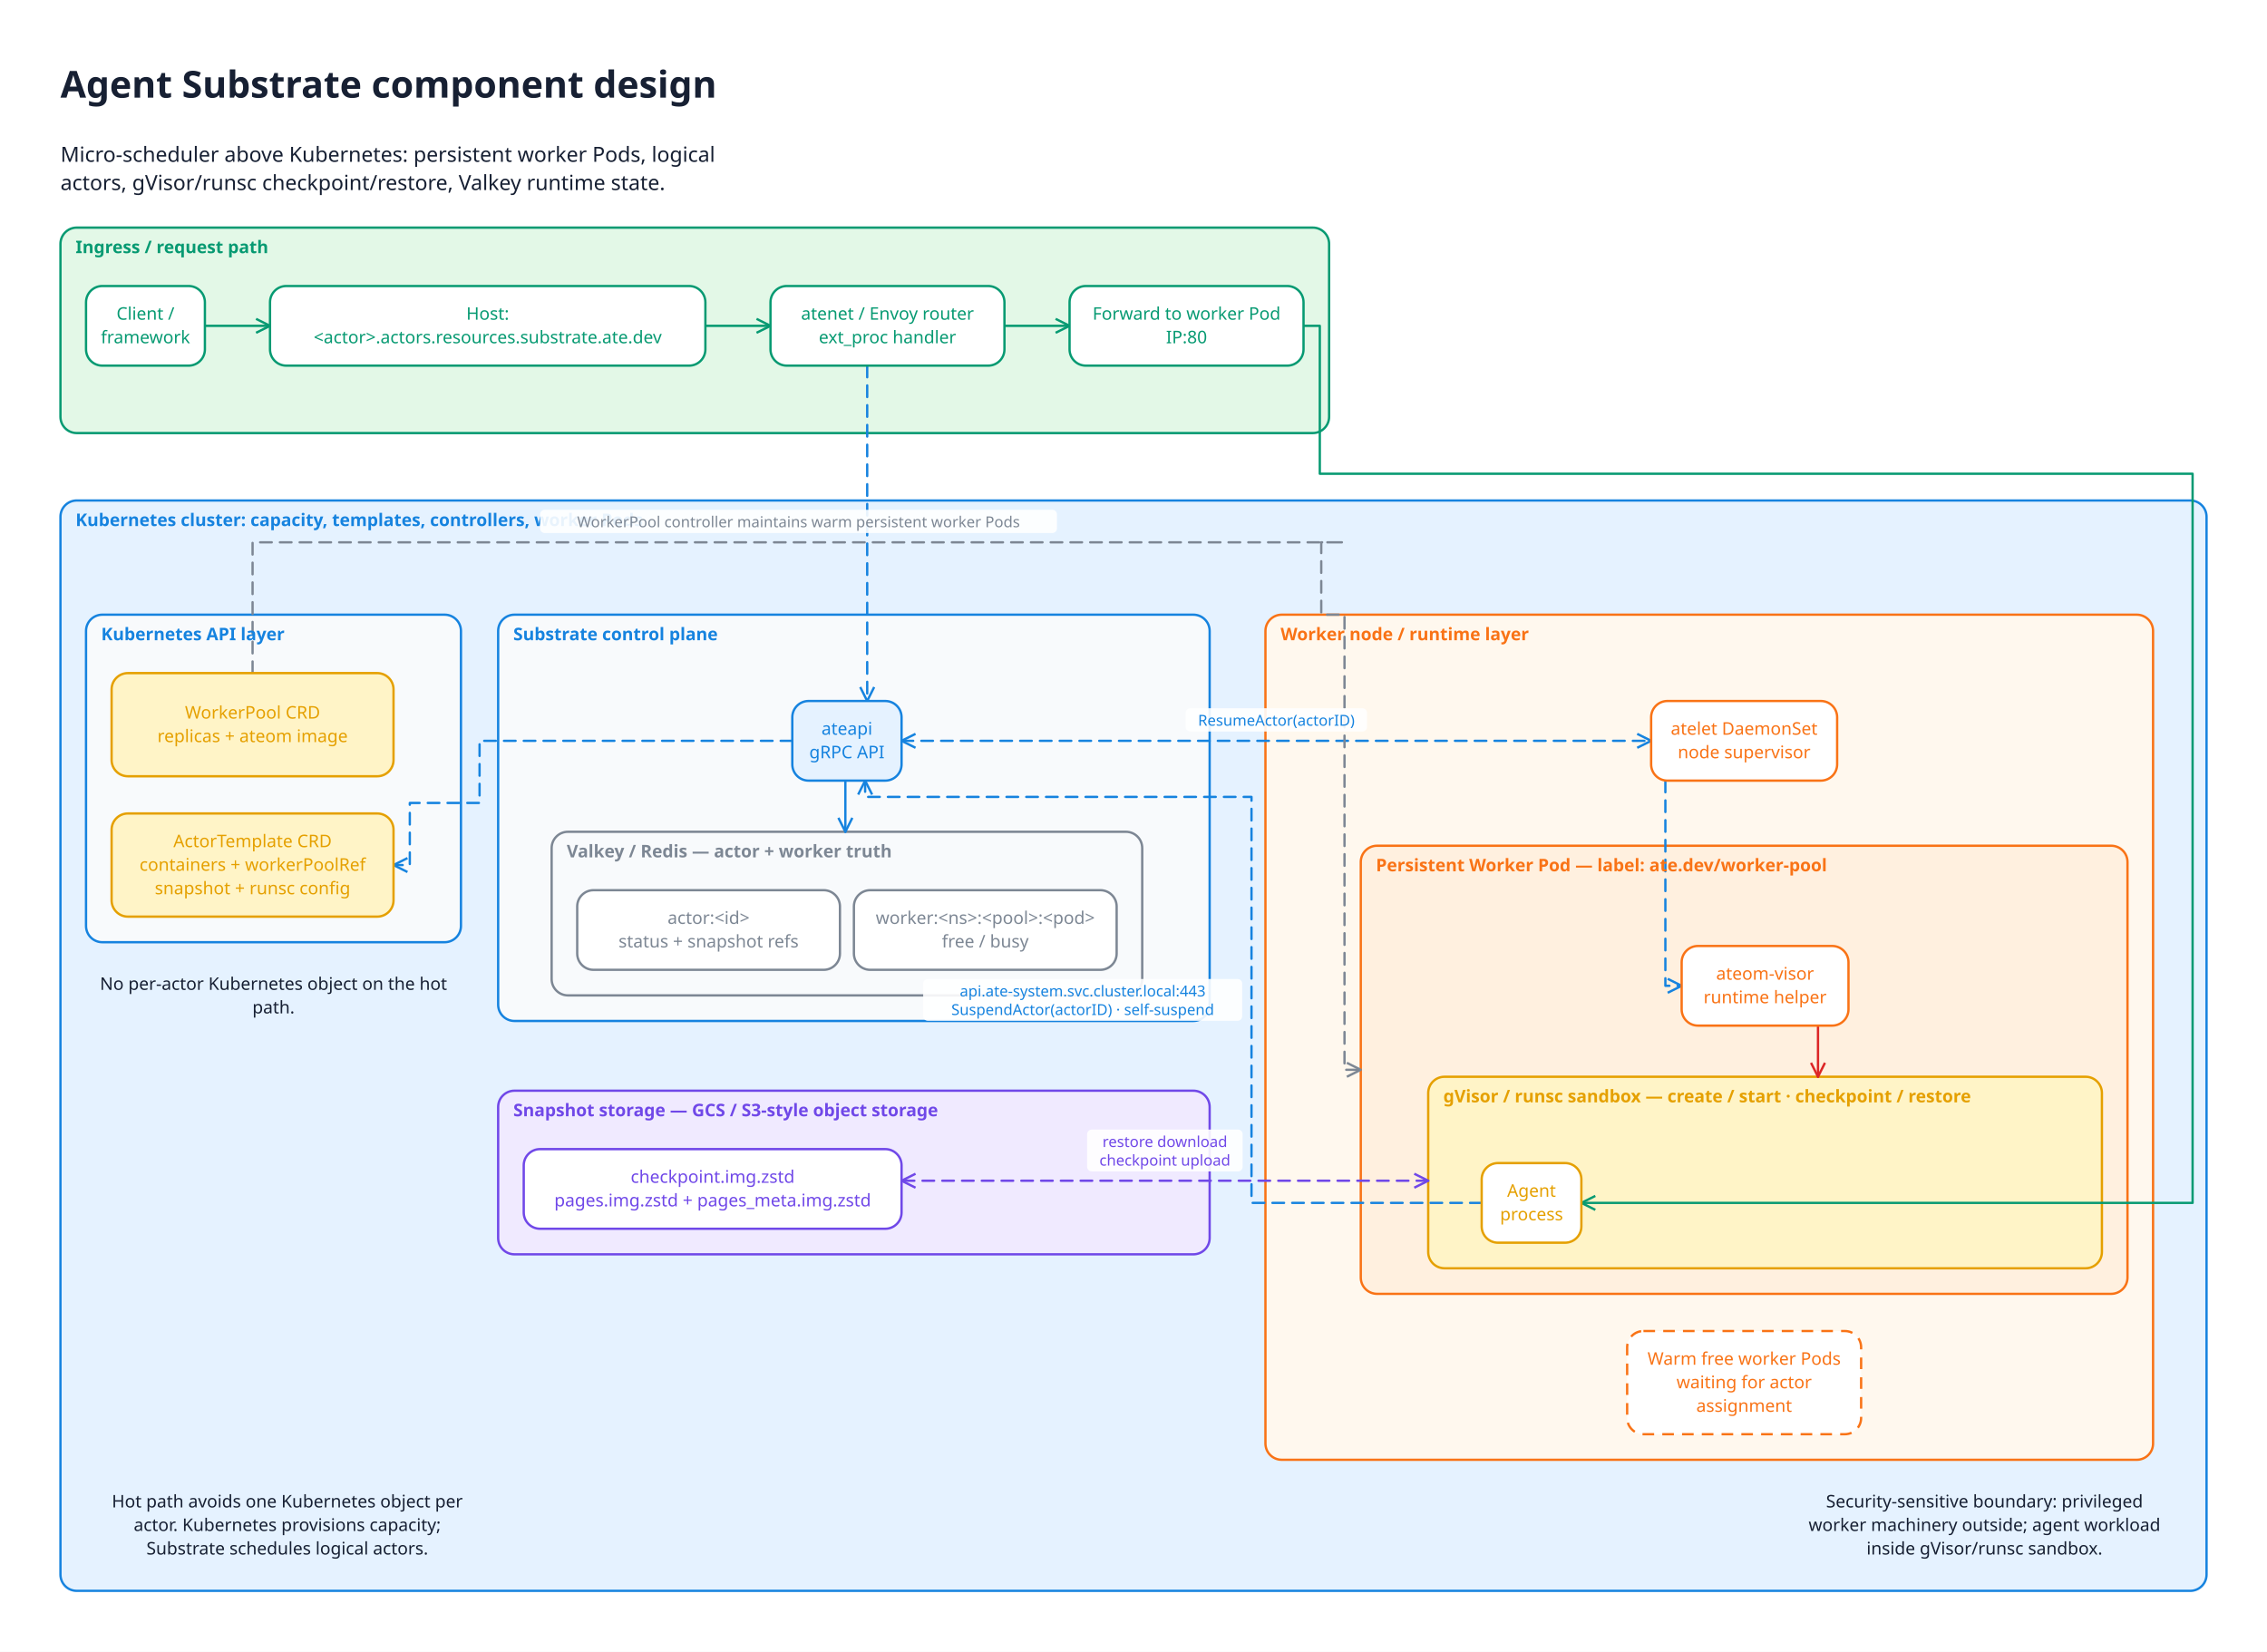
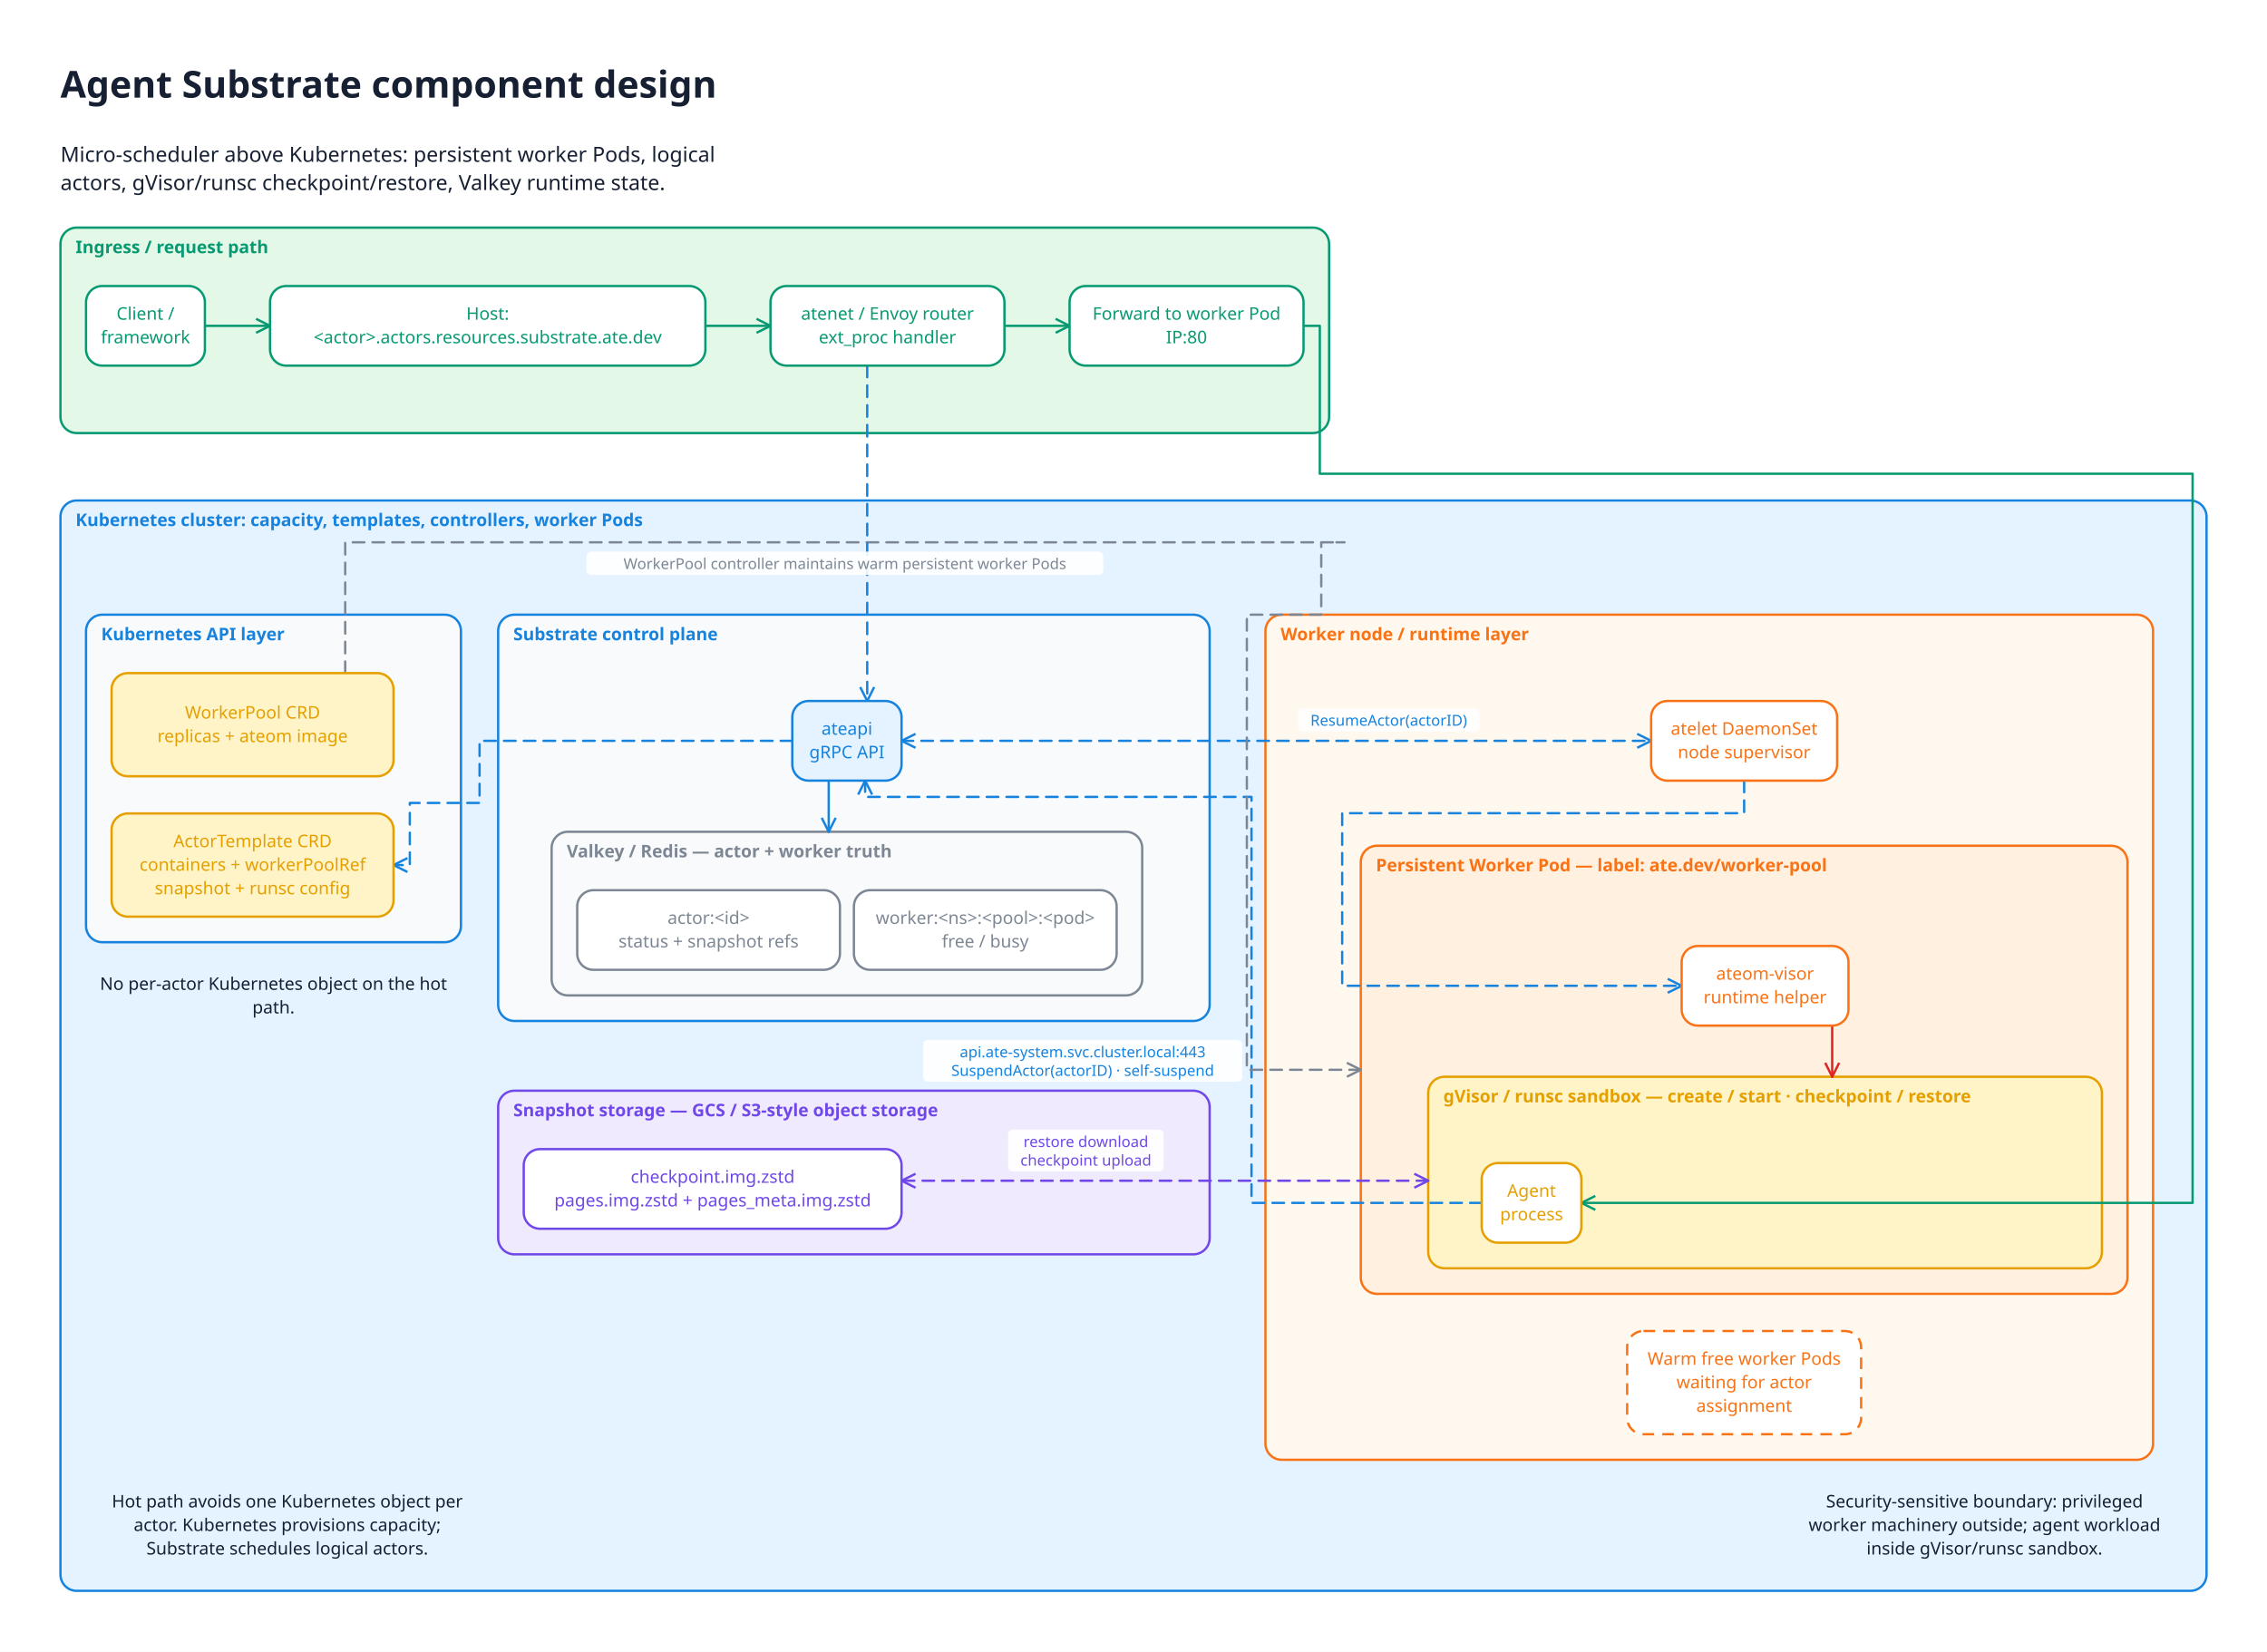
<svg xmlns="http://www.w3.org/2000/svg" width="1950" height="1421" viewBox="0 0 1950 1421" role="img" aria-label="agent-substrate">
  <rect width="100%" height="100%" fill="#ffffff" />
  <g id="boundaries">
    <rect x="52" y="195.8" width="1091.25" height="176.75" rx="14" fill="#e3f8e7" stroke="#079a72" stroke-width="2" />
    <rect x="52" y="430.55" width="1846" height="938" rx="14" fill="#e5f2ff" stroke="#1683df" stroke-width="2" />
    <rect x="74" y="528.8" width="322.5" height="281.75" rx="14" fill="#f8fafc" stroke="#1683df" stroke-width="2" />
    <rect x="1088.5" y="528.8" width="763.5" height="727" rx="14" fill="#fff8ee" stroke="#f97316" stroke-width="2" />
    <rect x="428.5" y="528.8" width="612" height="349.5" rx="14" fill="#f8fafc" stroke="#1683df" stroke-width="2" />
    <rect x="428.5" y="938.3" width="612" height="140.75" rx="14" fill="#f0eaff" stroke="#7048e8" stroke-width="2" />
    <rect x="1170.5" y="727.55" width="659.5" height="385.5" rx="14" fill="#fff0df" stroke="#f97316" stroke-width="2" />
    <rect x="474.5" y="715.55" width="508" height="140.75" rx="14" fill="#f8fafc" stroke="#7d8794" stroke-width="2" />
    <rect x="1228.5" y="926.3" width="579.5" height="164.75" rx="14" fill="#fff4c7" stroke="#e5a000" stroke-width="2" />
  </g>
  <g id="corridor-dividers" />
  <g id="lines">
    <g data-line="$line-1">
      <polyline points="176.25,280.3 232.25,280.3" fill="none" stroke="#079a72" stroke-width="2" stroke-linejoin="round" stroke-linecap="round" />
      <path d="M 220.25 286.3 L 232.25 280.3 L 220.25 274.3" fill="none" stroke="#079a72" stroke-width="2" stroke-linejoin="round" />
    </g>
    <g data-line="$line-2">
      <polyline points="606.75,280.3 662.75,280.3" fill="none" stroke="#079a72" stroke-width="2" stroke-linejoin="round" stroke-linecap="round" />
      <path d="M 650.75 286.3 L 662.75 280.3 L 650.75 274.3" fill="none" stroke="#079a72" stroke-width="2" stroke-linejoin="round" />
    </g>
    <g data-line="$line-3">
      <polyline points="864,280.3 920,280.3" fill="none" stroke="#079a72" stroke-width="2" stroke-linejoin="round" stroke-linecap="round" />
      <path d="M 908 286.3 L 920 280.3 L 908 274.3" fill="none" stroke="#079a72" stroke-width="2" stroke-linejoin="round" />
    </g>
    <g data-line="$line-4">
-       <polyline points="727.157,671.55 727.157,693.55 727.157,715.55" fill="none" stroke="#1683df" stroke-width="2" stroke-linejoin="round" stroke-linecap="round" />
-       <path d="M 721.157 703.55 L 727.157 715.55 L 733.157 703.55" fill="none" stroke="#1683df" stroke-width="2" stroke-linejoin="round" />
+       <polyline points="712.833,671.55 712.833,693.55 712.833,715.55" fill="none" stroke="#1683df" stroke-width="2" stroke-linejoin="round" stroke-linecap="round" />
+       <path d="M 706.833 703.55 L 712.833 715.55 L 718.833 703.55" fill="none" stroke="#1683df" stroke-width="2" stroke-linejoin="round" />
    </g>
    <g data-line="$line-5">
-       <polyline points="1563.782,882.3 1563.782,926.3" fill="none" stroke="#dc2626" stroke-width="2" stroke-linejoin="round" stroke-linecap="round" />
-       <path d="M 1557.782 914.3 L 1563.782 926.3 L 1569.782 914.3" fill="none" stroke="#dc2626" stroke-width="2" stroke-linejoin="round" />
+       <polyline points="1576,882.3 1576,926.3" fill="none" stroke="#dc2626" stroke-width="2" stroke-linejoin="round" stroke-linecap="round" />
+       <path d="M 1570 914.3 L 1576 926.3 L 1582 914.3" fill="none" stroke="#dc2626" stroke-width="2" stroke-linejoin="round" />
    </g>
    <g data-line="supervise-pod">
-       <polyline points="1432.5,671.55 1432.5,699.55 1432.5,848.05 1446.5,848.05" fill="none" stroke="#1683df" stroke-width="2" stroke-linejoin="round" stroke-linecap="round" stroke-dasharray="10 7" />
+       <polyline points="1500.25,671.55 1500.25,699.55 1154.5,699.55 1154.5,848.05 1446.5,848.05" fill="none" stroke="#1683df" stroke-width="2" stroke-linejoin="round" stroke-linecap="round" stroke-dasharray="10 7" />
      <path d="M 1434.5 854.05 L 1446.5 848.05 L 1434.5 842.05" fill="none" stroke="#1683df" stroke-width="2" stroke-linejoin="round" />
    </g>
    <g data-line="actor-template-api">
      <polyline points="681.5,637.3 412.5,637.3 412.5,690.737 352.5,690.737 352.5,744.175 338.5,744.175" fill="none" stroke="#1683df" stroke-width="2" stroke-linejoin="round" stroke-linecap="round" stroke-dasharray="10 7" />
      <path d="M 350.5 738.175 L 338.5 744.175 L 350.5 750.175" fill="none" stroke="#1683df" stroke-width="2" stroke-linejoin="round" />
    </g>
    <g data-line="resume-actor">
      <polyline points="775.5,637.3 1420.25,637.3" fill="none" stroke="#1683df" stroke-width="2" stroke-linejoin="round" stroke-linecap="round" stroke-dasharray="10 7" />
      <path d="M 787.5 631.3 L 775.5 637.3 L 787.5 643.3" fill="none" stroke="#1683df" stroke-width="2" stroke-linejoin="round" />
      <path d="M 1408.25 643.3 L 1420.25 637.3 L 1408.25 631.3" fill="none" stroke="#1683df" stroke-width="2" stroke-linejoin="round" />
    </g>
    <g data-line="self-suspend">
      <polyline points="1274.5,1034.8 1076.5,1034.8 1076.5,685.55 744.167,685.55 744.167,671.55" fill="none" stroke="#1683df" stroke-width="2" stroke-linejoin="round" stroke-linecap="round" stroke-dasharray="10 7" />
      <path d="M 750.167 683.55 L 744.167 671.55 L 738.167 683.55" fill="none" stroke="#1683df" stroke-width="2" stroke-linejoin="round" />
    </g>
    <g data-line="checkpoint-transfer">
      <polyline points="1228.5,1015.737 775.5,1015.737" fill="none" stroke="#7048e8" stroke-width="2" stroke-linejoin="round" stroke-linecap="round" stroke-dasharray="10 7" />
      <path d="M 1216.5 1021.737 L 1228.5 1015.737 L 1216.5 1009.737" fill="none" stroke="#7048e8" stroke-width="2" stroke-linejoin="round" />
      <path d="M 787.5 1009.737 L 775.5 1015.737 L 787.5 1021.737" fill="none" stroke="#7048e8" stroke-width="2" stroke-linejoin="round" />
    </g>
    <g data-line="worker-pool-controller">
-       <polyline points="217.25,579.05 217.25,466.55 1156.5,466.55 1136.5,466.55 1136.5,528.8 1156.5,528.8 1156.5,920.3 1170.5,920.3" fill="none" stroke="#7d8794" stroke-width="2" stroke-linejoin="round" stroke-linecap="round" stroke-dasharray="10 7" />
+       <polyline points="296.929,579.05 296.929,466.55 1156.5,466.55 1136.5,466.55 1136.5,528.8 1072.5,528.8 1072.5,920.3 1170.5,920.3" fill="none" stroke="#7d8794" stroke-width="2" stroke-linejoin="round" stroke-linecap="round" stroke-dasharray="10 7" />
      <path d="M 1158.5 926.3 L 1170.5 920.3 L 1158.5 914.3" fill="none" stroke="#7d8794" stroke-width="2" stroke-linejoin="round" />
    </g>
    <g data-line="ingress-control">
      <polyline points="745.938,314.55 745.938,603.05" fill="none" stroke="#1683df" stroke-width="2" stroke-linejoin="round" stroke-linecap="round" stroke-dasharray="10 7" />
      <path d="M 739.938 591.05 L 745.938 603.05 L 751.938 591.05" fill="none" stroke="#1683df" stroke-width="2" stroke-linejoin="round" />
    </g>
    <g data-line="request-to-agent">
      <polyline points="1121.25,280.3 1135.25,280.3 1135.25,407.55 1886,407.55 1886,1034.8 1360.25,1034.8" fill="none" stroke="#079a72" stroke-width="2" stroke-linejoin="round" stroke-linecap="round" />
      <path d="M 1372.25 1028.8 L 1360.25 1034.8 L 1372.25 1040.8" fill="none" stroke="#079a72" stroke-width="2" stroke-linejoin="round" />
    </g>
  </g>
  <g id="objects">
    <rect x="74" y="246.05" width="102.25" height="68.5" rx="14" fill="#ffffff" stroke="#079a72" stroke-width="2" />
    <rect x="232.25" y="246.05" width="374.5" height="68.5" rx="14" fill="#ffffff" stroke="#079a72" stroke-width="2" />
    <rect x="662.75" y="246.05" width="201.25" height="68.5" rx="14" fill="#ffffff" stroke="#079a72" stroke-width="2" />
    <rect x="920" y="246.05" width="201.25" height="68.5" rx="14" fill="#ffffff" stroke="#079a72" stroke-width="2" />
    <rect x="96" y="579.05" width="242.5" height="88.75" rx="14" fill="#fff4c7" stroke="#e5a000" stroke-width="2" />
    <rect x="96" y="699.8" width="242.5" height="88.75" rx="14" fill="#fff4c7" stroke="#e5a000" stroke-width="2" />
    <rect x="681.5" y="603.05" width="94" height="68.5" rx="14" fill="#e5f2ff" stroke="#1683df" stroke-width="2" />
    <rect x="496.5" y="765.8" width="226" height="68.5" rx="14" fill="#ffffff" stroke="#7d8794" stroke-width="2" />
    <rect x="734.5" y="765.8" width="226" height="68.5" rx="14" fill="#ffffff" stroke="#7d8794" stroke-width="2" />
    <rect x="450.5" y="988.55" width="325" height="68.5" rx="14" fill="#ffffff" stroke="#7048e8" stroke-width="2" />
    <rect x="1420.25" y="603.05" width="160" height="68.5" rx="14" fill="#ffffff" stroke="#f97316" stroke-width="2" />
    <rect x="1446.5" y="813.8" width="143.5" height="68.5" rx="14" fill="#ffffff" stroke="#f97316" stroke-width="2" />
    <rect x="1274.5" y="1000.55" width="85.75" height="68.5" rx="14" fill="#ffffff" stroke="#e5a000" stroke-width="2" />
    <rect x="1399.625" y="1145.05" width="201.25" height="88.75" rx="14" fill="#ffffff" stroke="#f97316" stroke-width="2" stroke-dasharray="10 7" />
  </g>
  <g id="ports" />
  <g id="text">
    <text x="52" y="84" text-anchor="start" fill="#172033" font-family="ui-rounded, 'Comic Sans MS', sans-serif" font-size="32" font-weight="700">Agent Substrate component design</text>
    <text x="52" y="139.2" text-anchor="start" fill="#172033" font-family="ui-rounded, 'Comic Sans MS', sans-serif" font-size="18" font-weight="450">Micro-scheduler above Kubernetes: persistent worker Pods, logical</text>
    <text x="52" y="163.5" text-anchor="start" fill="#172033" font-family="ui-rounded, 'Comic Sans MS', sans-serif" font-size="18" font-weight="450">actors, gVisor/runsc checkpoint/restore, Valkey runtime state.</text>
    <text x="65" y="217.8" text-anchor="start" fill="#079a72" font-family="ui-rounded, 'Comic Sans MS', sans-serif" font-size="15" font-weight="700">Ingress / request path</text>
    <text x="125.125" y="275.05" text-anchor="middle" fill="#079a72" font-family="ui-rounded, 'Comic Sans MS', sans-serif" font-size="15" font-weight="450">Client /</text>
    <text x="125.125" y="295.3" text-anchor="middle" fill="#079a72" font-family="ui-rounded, 'Comic Sans MS', sans-serif" font-size="15" font-weight="450">framework</text>
    <text x="419.5" y="275.05" text-anchor="middle" fill="#079a72" font-family="ui-rounded, 'Comic Sans MS', sans-serif" font-size="15" font-weight="450">Host:</text>
    <text x="419.5" y="295.3" text-anchor="middle" fill="#079a72" font-family="ui-rounded, 'Comic Sans MS', sans-serif" font-size="15" font-weight="450">&lt;actor&gt;.actors.resources.substrate.ate.dev</text>
    <text x="763.375" y="275.05" text-anchor="middle" fill="#079a72" font-family="ui-rounded, 'Comic Sans MS', sans-serif" font-size="15" font-weight="450">atenet / Envoy router</text>
    <text x="763.375" y="295.3" text-anchor="middle" fill="#079a72" font-family="ui-rounded, 'Comic Sans MS', sans-serif" font-size="15" font-weight="450">ext_proc handler</text>
    <text x="1020.625" y="275.05" text-anchor="middle" fill="#079a72" font-family="ui-rounded, 'Comic Sans MS', sans-serif" font-size="15" font-weight="450">Forward to worker Pod</text>
    <text x="1020.625" y="295.3" text-anchor="middle" fill="#079a72" font-family="ui-rounded, 'Comic Sans MS', sans-serif" font-size="15" font-weight="450">IP:80</text>
    <text x="65" y="452.55" text-anchor="start" fill="#1683df" font-family="ui-rounded, 'Comic Sans MS', sans-serif" font-size="15" font-weight="700">Kubernetes cluster: capacity, templates, controllers, worker Pods</text>
    <text x="87" y="550.8" text-anchor="start" fill="#1683df" font-family="ui-rounded, 'Comic Sans MS', sans-serif" font-size="15" font-weight="700">Kubernetes API layer</text>
    <text x="217.25" y="618.175" text-anchor="middle" fill="#e5a000" font-family="ui-rounded, 'Comic Sans MS', sans-serif" font-size="15" font-weight="450">WorkerPool CRD</text>
    <text x="217.25" y="638.425" text-anchor="middle" fill="#e5a000" font-family="ui-rounded, 'Comic Sans MS', sans-serif" font-size="15" font-weight="450">replicas + ateom image</text>
    <text x="217.25" y="728.8" text-anchor="middle" fill="#e5a000" font-family="ui-rounded, 'Comic Sans MS', sans-serif" font-size="15" font-weight="450">ActorTemplate CRD</text>
    <text x="217.25" y="749.05" text-anchor="middle" fill="#e5a000" font-family="ui-rounded, 'Comic Sans MS', sans-serif" font-size="15" font-weight="450">containers + workerPoolRef</text>
    <text x="217.25" y="769.3" text-anchor="middle" fill="#e5a000" font-family="ui-rounded, 'Comic Sans MS', sans-serif" font-size="15" font-weight="450">snapshot + runsc config</text>
    <text x="441.5" y="550.8" text-anchor="start" fill="#1683df" font-family="ui-rounded, 'Comic Sans MS', sans-serif" font-size="15" font-weight="700">Substrate control plane</text>
    <text x="728.5" y="632.05" text-anchor="middle" fill="#1683df" font-family="ui-rounded, 'Comic Sans MS', sans-serif" font-size="15" font-weight="450">ateapi</text>
    <text x="728.5" y="652.3" text-anchor="middle" fill="#1683df" font-family="ui-rounded, 'Comic Sans MS', sans-serif" font-size="15" font-weight="450">gRPC API</text>
    <text x="487.5" y="737.55" text-anchor="start" fill="#7d8794" font-family="ui-rounded, 'Comic Sans MS', sans-serif" font-size="15" font-weight="700">Valkey / Redis — actor + worker truth</text>
    <text x="609.5" y="794.8" text-anchor="middle" fill="#7d8794" font-family="ui-rounded, 'Comic Sans MS', sans-serif" font-size="15" font-weight="450">actor:&lt;id&gt;</text>
    <text x="609.5" y="815.05" text-anchor="middle" fill="#7d8794" font-family="ui-rounded, 'Comic Sans MS', sans-serif" font-size="15" font-weight="450">status + snapshot refs</text>
    <text x="847.5" y="794.8" text-anchor="middle" fill="#7d8794" font-family="ui-rounded, 'Comic Sans MS', sans-serif" font-size="15" font-weight="450">worker:&lt;ns&gt;:&lt;pool&gt;:&lt;pod&gt;</text>
    <text x="847.5" y="815.05" text-anchor="middle" fill="#7d8794" font-family="ui-rounded, 'Comic Sans MS', sans-serif" font-size="15" font-weight="450">free / busy</text>
    <text x="441.5" y="960.3" text-anchor="start" fill="#7048e8" font-family="ui-rounded, 'Comic Sans MS', sans-serif" font-size="15" font-weight="700">Snapshot storage — GCS / S3-style object storage</text>
    <text x="613" y="1017.55" text-anchor="middle" fill="#7048e8" font-family="ui-rounded, 'Comic Sans MS', sans-serif" font-size="15" font-weight="450">checkpoint.img.zstd</text>
    <text x="613" y="1037.8" text-anchor="middle" fill="#7048e8" font-family="ui-rounded, 'Comic Sans MS', sans-serif" font-size="15" font-weight="450">pages.img.zstd + pages_meta.img.zstd</text>
    <text x="1101.5" y="550.8" text-anchor="start" fill="#f97316" font-family="ui-rounded, 'Comic Sans MS', sans-serif" font-size="15" font-weight="700">Worker node / runtime layer</text>
    <text x="1500.25" y="632.05" text-anchor="middle" fill="#f97316" font-family="ui-rounded, 'Comic Sans MS', sans-serif" font-size="15" font-weight="450">atelet DaemonSet</text>
    <text x="1500.25" y="652.3" text-anchor="middle" fill="#f97316" font-family="ui-rounded, 'Comic Sans MS', sans-serif" font-size="15" font-weight="450">node supervisor</text>
    <text x="1183.5" y="749.55" text-anchor="start" fill="#f97316" font-family="ui-rounded, 'Comic Sans MS', sans-serif" font-size="15" font-weight="700">Persistent Worker Pod — label: ate.dev/worker-pool</text>
    <text x="1518.25" y="842.8" text-anchor="middle" fill="#f97316" font-family="ui-rounded, 'Comic Sans MS', sans-serif" font-size="15" font-weight="450">ateom-visor</text>
    <text x="1518.25" y="863.05" text-anchor="middle" fill="#f97316" font-family="ui-rounded, 'Comic Sans MS', sans-serif" font-size="15" font-weight="450">runtime helper</text>
    <text x="1241.5" y="948.3" text-anchor="start" fill="#e5a000" font-family="ui-rounded, 'Comic Sans MS', sans-serif" font-size="15" font-weight="700">gVisor / runsc sandbox — create / start · checkpoint / restore</text>
    <text x="1317.375" y="1029.55" text-anchor="middle" fill="#e5a000" font-family="ui-rounded, 'Comic Sans MS', sans-serif" font-size="15" font-weight="450">Agent</text>
    <text x="1317.375" y="1049.8" text-anchor="middle" fill="#e5a000" font-family="ui-rounded, 'Comic Sans MS', sans-serif" font-size="15" font-weight="450">process</text>
    <text x="1500.25" y="1174.05" text-anchor="middle" fill="#f97316" font-family="ui-rounded, 'Comic Sans MS', sans-serif" font-size="15" font-weight="450">Warm free worker Pods</text>
    <text x="1500.25" y="1194.3" text-anchor="middle" fill="#f97316" font-family="ui-rounded, 'Comic Sans MS', sans-serif" font-size="15" font-weight="450">waiting for actor</text>
    <text x="1500.25" y="1214.55" text-anchor="middle" fill="#f97316" font-family="ui-rounded, 'Comic Sans MS', sans-serif" font-size="15" font-weight="450">assignment</text>
    <text x="235.25" y="851.55" text-anchor="middle" fill="#172033" font-family="ui-rounded, 'Comic Sans MS', sans-serif" font-size="15" font-weight="450">No per-actor Kubernetes object on the hot</text>
    <text x="235.25" y="871.8" text-anchor="middle" fill="#172033" font-family="ui-rounded, 'Comic Sans MS', sans-serif" font-size="15" font-weight="450">path.</text>
    <text x="247.125" y="1296.8" text-anchor="middle" fill="#172033" font-family="ui-rounded, 'Comic Sans MS', sans-serif" font-size="15" font-weight="450">Hot path avoids one Kubernetes object per</text>
    <text x="247.125" y="1317.05" text-anchor="middle" fill="#172033" font-family="ui-rounded, 'Comic Sans MS', sans-serif" font-size="15" font-weight="450">actor. Kubernetes provisions capacity;</text>
    <text x="247.125" y="1337.3" text-anchor="middle" fill="#172033" font-family="ui-rounded, 'Comic Sans MS', sans-serif" font-size="15" font-weight="450">Substrate schedules logical actors.</text>
    <text x="1707" y="1296.8" text-anchor="middle" fill="#172033" font-family="ui-rounded, 'Comic Sans MS', sans-serif" font-size="15" font-weight="450">Security-sensitive boundary: privileged</text>
    <text x="1707" y="1317.05" text-anchor="middle" fill="#172033" font-family="ui-rounded, 'Comic Sans MS', sans-serif" font-size="15" font-weight="450">worker machinery outside; agent workload</text>
    <text x="1707" y="1337.3" text-anchor="middle" fill="#172033" font-family="ui-rounded, 'Comic Sans MS', sans-serif" font-size="15" font-weight="450">inside gVisor/runsc sandbox.</text>
    <g>
-       <rect x="1019.875" y="609.3" width="156" height="20" rx="4" fill="#ffffff" fill-opacity=".9" />
-       <text x="1097.875" y="624.3" text-anchor="middle" font-family="ui-rounded, sans-serif" font-size="13" fill="#1683df">ResumeActor(actorID)</text>
+       <rect x="1116.588" y="609.3" width="156" height="20" rx="4" fill="#ffffff" fill-opacity=".9" />
+       <text x="1194.588" y="624.3" text-anchor="middle" font-family="ui-rounded, sans-serif" font-size="13" fill="#1683df">ResumeActor(actorID)</text>
    </g>
    <g>
-       <rect x="794.1" y="842.175" width="274.4" height="36" rx="4" fill="#ffffff" fill-opacity=".9" />
-       <text x="931.3" y="857.175" text-anchor="middle" font-family="ui-rounded, sans-serif" font-size="13" fill="#1683df">api.ate-system.svc.cluster.local:443</text>
-       <text x="931.3" y="873.175" text-anchor="middle" font-family="ui-rounded, sans-serif" font-size="13" fill="#1683df">SuspendActor(actorID) · self-suspend</text>
+       <rect x="794.1" y="894.562" width="274.4" height="36" rx="4" fill="#ffffff" fill-opacity=".9" />
+       <text x="931.3" y="909.562" text-anchor="middle" font-family="ui-rounded, sans-serif" font-size="13" fill="#1683df">api.ate-system.svc.cluster.local:443</text>
+       <text x="931.3" y="925.562" text-anchor="middle" font-family="ui-rounded, sans-serif" font-size="13" fill="#1683df">SuspendActor(actorID) · self-suspend</text>
    </g>
    <g>
-       <rect x="935.1" y="971.737" width="133.8" height="36" rx="4" fill="#ffffff" fill-opacity=".9" />
-       <text x="1002" y="986.737" text-anchor="middle" font-family="ui-rounded, sans-serif" font-size="13" fill="#7048e8">restore download</text>
-       <text x="1002" y="1002.737" text-anchor="middle" font-family="ui-rounded, sans-serif" font-size="13" fill="#7048e8">checkpoint upload</text>
+       <rect x="867.15" y="971.737" width="133.8" height="36" rx="4" fill="#ffffff" fill-opacity=".9" />
+       <text x="934.05" y="986.737" text-anchor="middle" font-family="ui-rounded, sans-serif" font-size="13" fill="#7048e8">restore download</text>
+       <text x="934.05" y="1002.737" text-anchor="middle" font-family="ui-rounded, sans-serif" font-size="13" fill="#7048e8">checkpoint upload</text>
    </g>
    <g>
-       <rect x="464.575" y="438.55" width="444.6" height="20" rx="4" fill="#ffffff" fill-opacity=".9" />
-       <text x="686.875" y="453.55" text-anchor="middle" font-family="ui-rounded, sans-serif" font-size="13" fill="#7d8794">WorkerPool controller maintains warm persistent worker Pods</text>
+       <rect x="504.414" y="474.55" width="444.6" height="20" rx="4" fill="#ffffff" fill-opacity=".9" />
+       <text x="726.714" y="489.55" text-anchor="middle" font-family="ui-rounded, sans-serif" font-size="13" fill="#7d8794">WorkerPool controller maintains warm persistent worker Pods</text>
    </g>
  </g>
</svg>
